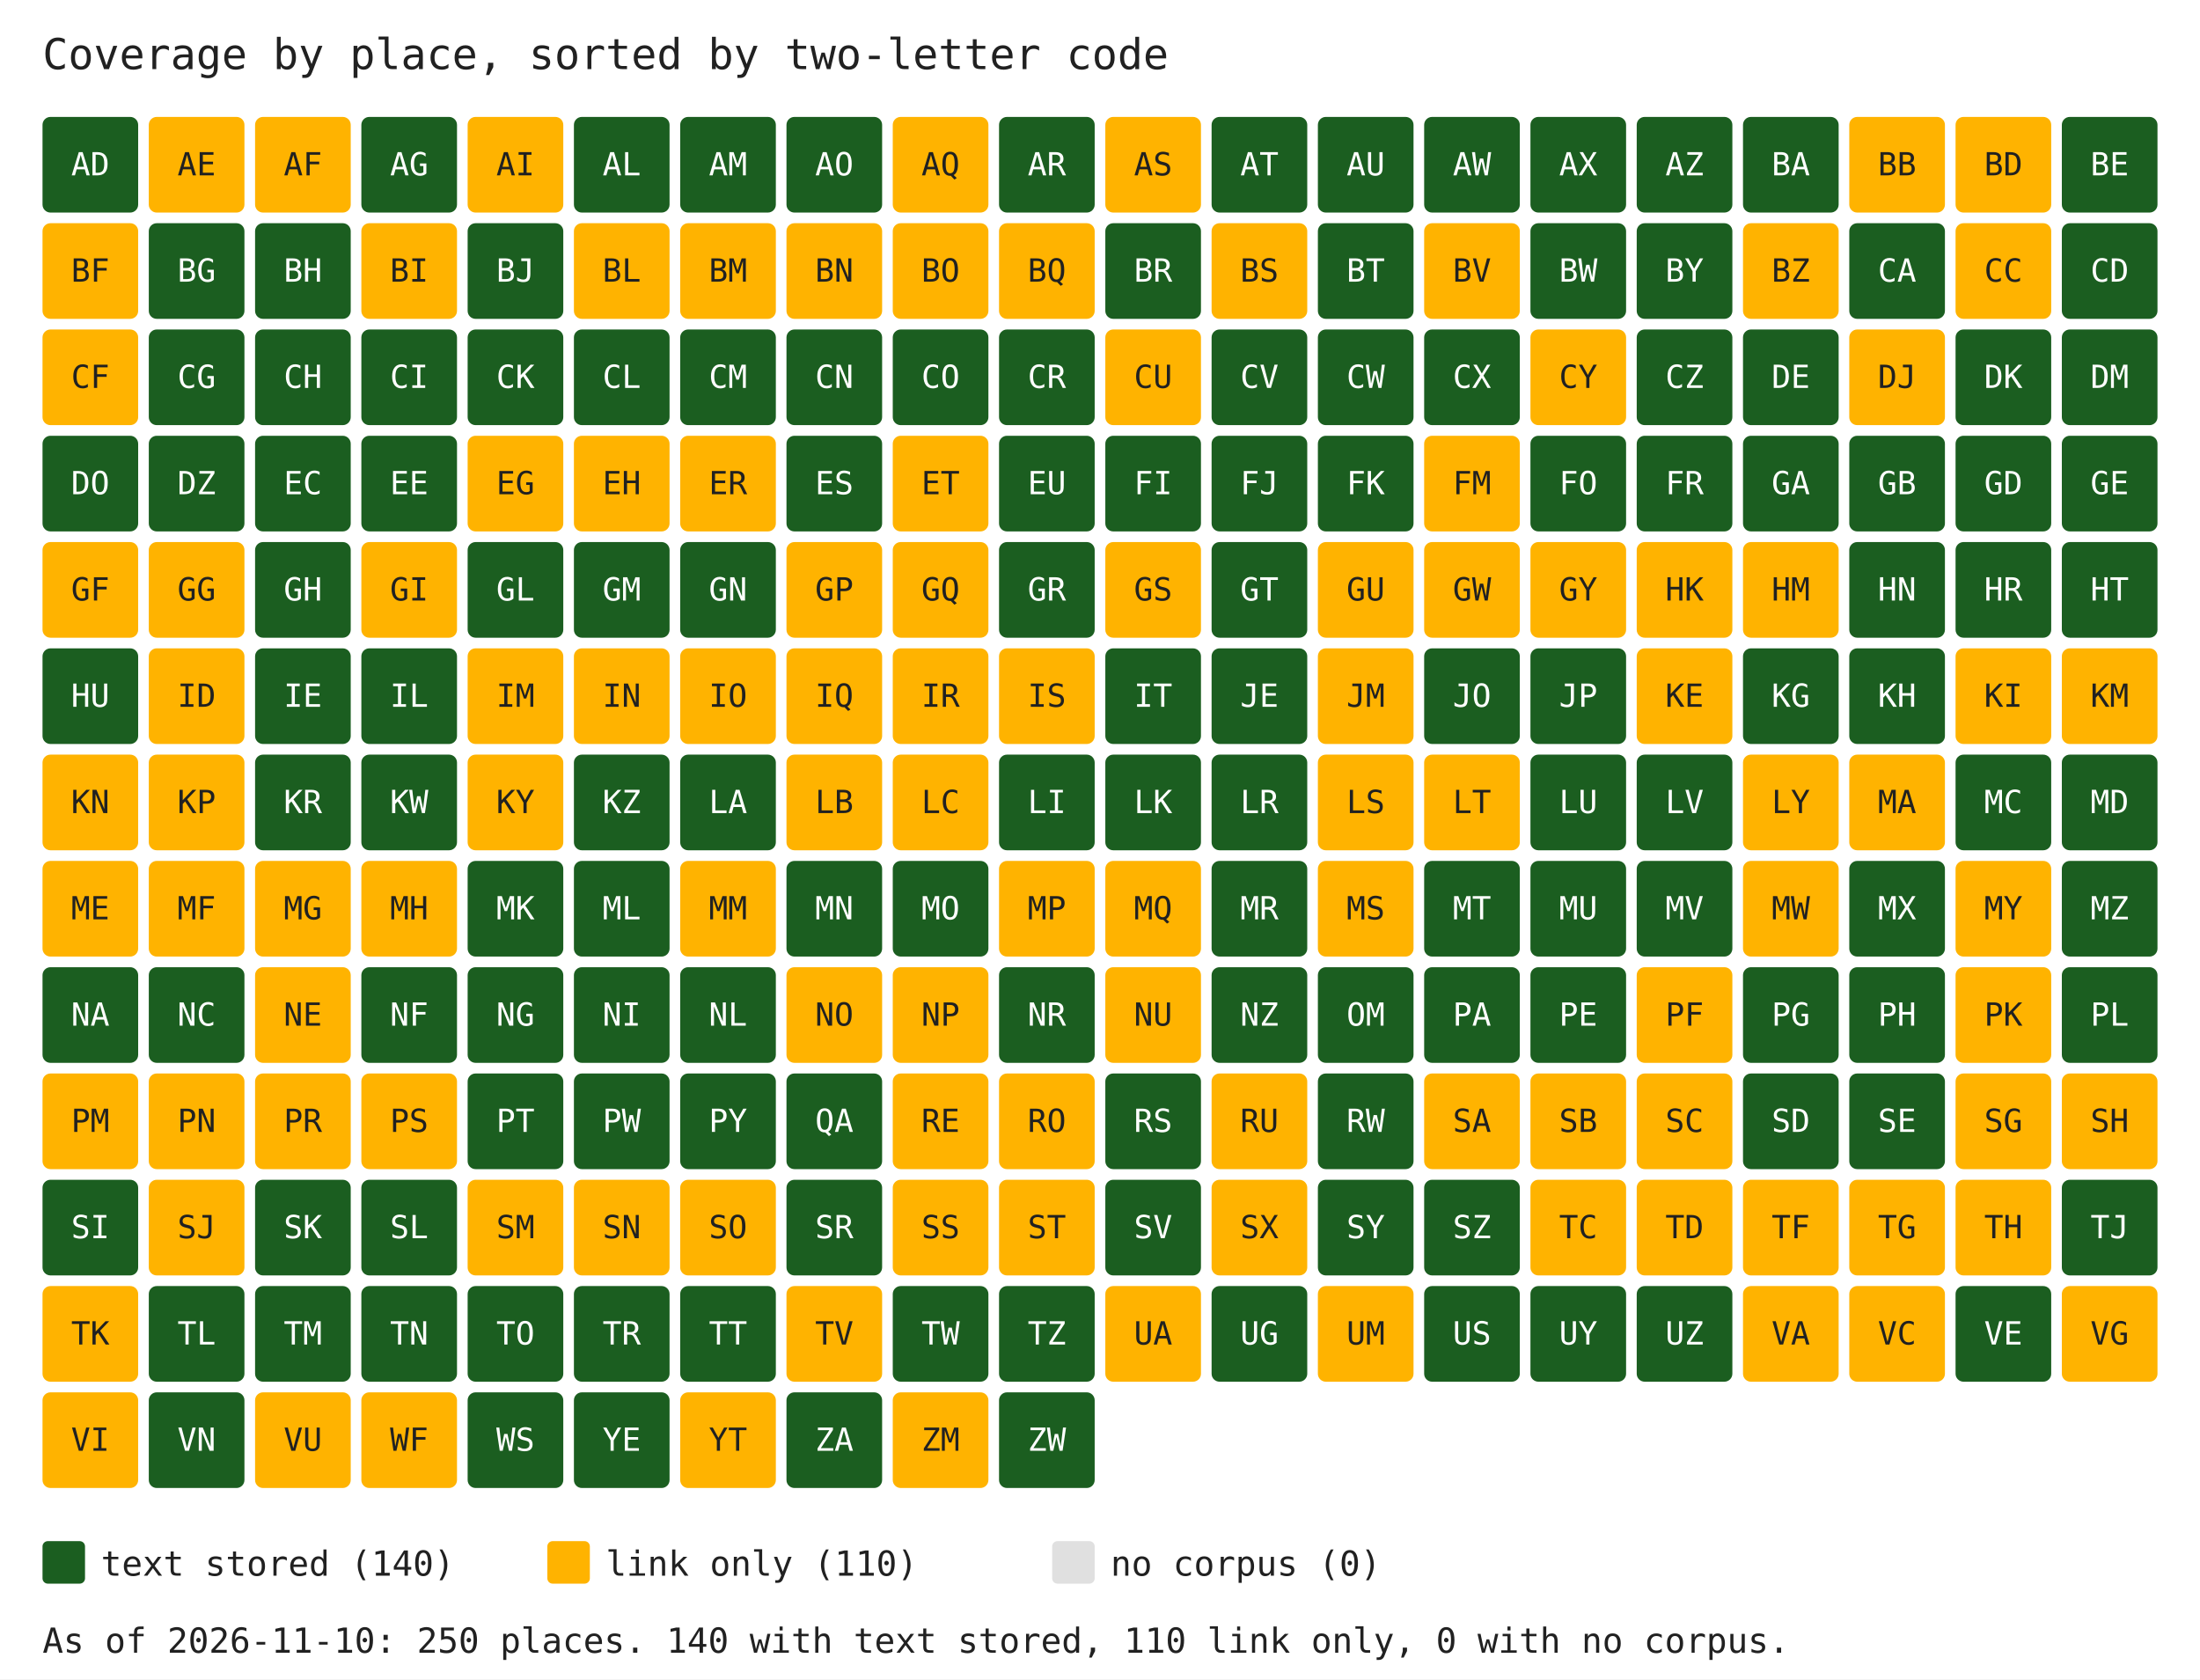
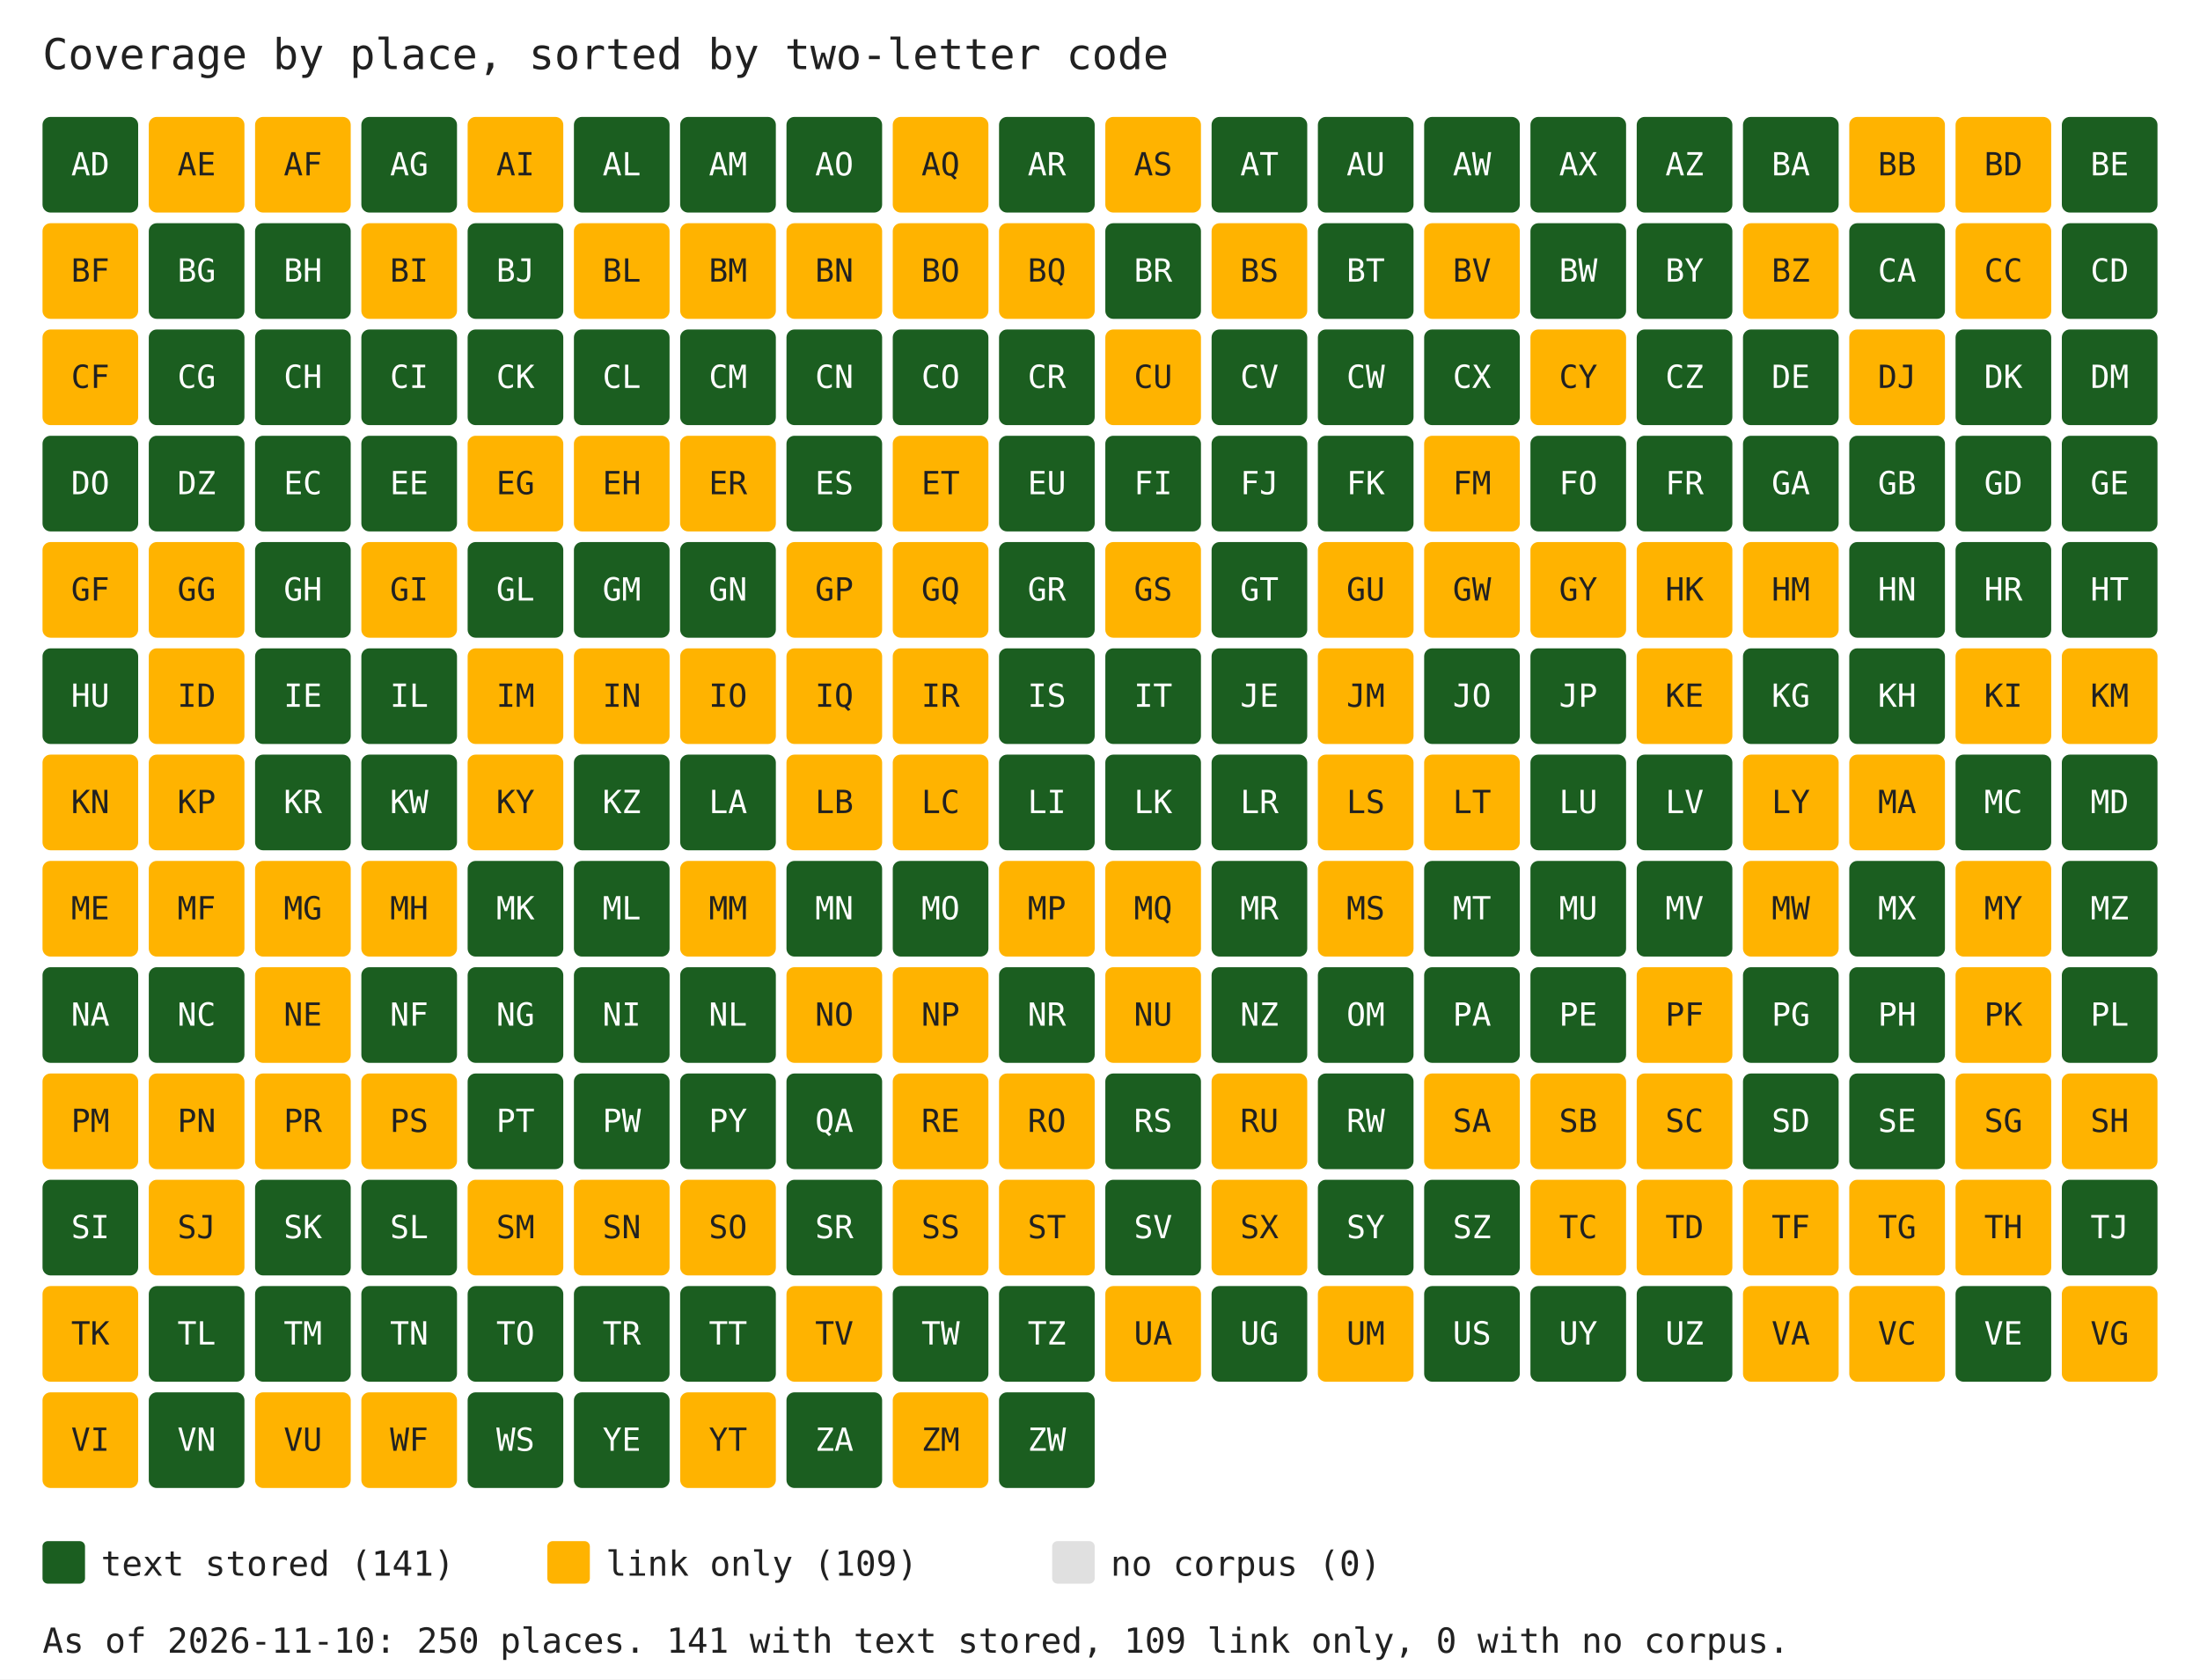
<svg xmlns="http://www.w3.org/2000/svg" width="828" height="632" viewBox="0 0 828 632" role="img" aria-labelledby="t d" font-family="monospace">
  <rect width="828" height="632" fill="#ffffff" />
  <text x="16" y="26" font-size="16" fill="#212121">Coverage by place, sorted by two-letter code</text>
  <rect x="16" y="44" width="36" height="36" rx="3" fill="#1b5e20" />
  <text x="34" y="66" font-size="12" text-anchor="middle" fill="#ffffff">AD</text>
  <rect x="56" y="44" width="36" height="36" rx="3" fill="#ffb300" />
  <text x="74" y="66" font-size="12" text-anchor="middle" fill="#212121">AE</text>
  <rect x="96" y="44" width="36" height="36" rx="3" fill="#ffb300" />
  <text x="114" y="66" font-size="12" text-anchor="middle" fill="#212121">AF</text>
  <rect x="136" y="44" width="36" height="36" rx="3" fill="#1b5e20" />
  <text x="154" y="66" font-size="12" text-anchor="middle" fill="#ffffff">AG</text>
  <rect x="176" y="44" width="36" height="36" rx="3" fill="#ffb300" />
  <text x="194" y="66" font-size="12" text-anchor="middle" fill="#212121">AI</text>
  <rect x="216" y="44" width="36" height="36" rx="3" fill="#1b5e20" />
  <text x="234" y="66" font-size="12" text-anchor="middle" fill="#ffffff">AL</text>
  <rect x="256" y="44" width="36" height="36" rx="3" fill="#1b5e20" />
  <text x="274" y="66" font-size="12" text-anchor="middle" fill="#ffffff">AM</text>
  <rect x="296" y="44" width="36" height="36" rx="3" fill="#1b5e20" />
  <text x="314" y="66" font-size="12" text-anchor="middle" fill="#ffffff">AO</text>
  <rect x="336" y="44" width="36" height="36" rx="3" fill="#ffb300" />
  <text x="354" y="66" font-size="12" text-anchor="middle" fill="#212121">AQ</text>
  <rect x="376" y="44" width="36" height="36" rx="3" fill="#1b5e20" />
  <text x="394" y="66" font-size="12" text-anchor="middle" fill="#ffffff">AR</text>
  <rect x="416" y="44" width="36" height="36" rx="3" fill="#ffb300" />
  <text x="434" y="66" font-size="12" text-anchor="middle" fill="#212121">AS</text>
  <rect x="456" y="44" width="36" height="36" rx="3" fill="#1b5e20" />
  <text x="474" y="66" font-size="12" text-anchor="middle" fill="#ffffff">AT</text>
  <rect x="496" y="44" width="36" height="36" rx="3" fill="#1b5e20" />
  <text x="514" y="66" font-size="12" text-anchor="middle" fill="#ffffff">AU</text>
  <rect x="536" y="44" width="36" height="36" rx="3" fill="#1b5e20" />
  <text x="554" y="66" font-size="12" text-anchor="middle" fill="#ffffff">AW</text>
  <rect x="576" y="44" width="36" height="36" rx="3" fill="#1b5e20" />
  <text x="594" y="66" font-size="12" text-anchor="middle" fill="#ffffff">AX</text>
  <rect x="616" y="44" width="36" height="36" rx="3" fill="#1b5e20" />
  <text x="634" y="66" font-size="12" text-anchor="middle" fill="#ffffff">AZ</text>
  <rect x="656" y="44" width="36" height="36" rx="3" fill="#1b5e20" />
  <text x="674" y="66" font-size="12" text-anchor="middle" fill="#ffffff">BA</text>
  <rect x="696" y="44" width="36" height="36" rx="3" fill="#ffb300" />
  <text x="714" y="66" font-size="12" text-anchor="middle" fill="#212121">BB</text>
  <rect x="736" y="44" width="36" height="36" rx="3" fill="#ffb300" />
  <text x="754" y="66" font-size="12" text-anchor="middle" fill="#212121">BD</text>
  <rect x="776" y="44" width="36" height="36" rx="3" fill="#1b5e20" />
  <text x="794" y="66" font-size="12" text-anchor="middle" fill="#ffffff">BE</text>
  <rect x="16" y="84" width="36" height="36" rx="3" fill="#ffb300" />
  <text x="34" y="106" font-size="12" text-anchor="middle" fill="#212121">BF</text>
  <rect x="56" y="84" width="36" height="36" rx="3" fill="#1b5e20" />
  <text x="74" y="106" font-size="12" text-anchor="middle" fill="#ffffff">BG</text>
  <rect x="96" y="84" width="36" height="36" rx="3" fill="#1b5e20" />
  <text x="114" y="106" font-size="12" text-anchor="middle" fill="#ffffff">BH</text>
  <rect x="136" y="84" width="36" height="36" rx="3" fill="#ffb300" />
  <text x="154" y="106" font-size="12" text-anchor="middle" fill="#212121">BI</text>
  <rect x="176" y="84" width="36" height="36" rx="3" fill="#1b5e20" />
  <text x="194" y="106" font-size="12" text-anchor="middle" fill="#ffffff">BJ</text>
  <rect x="216" y="84" width="36" height="36" rx="3" fill="#ffb300" />
  <text x="234" y="106" font-size="12" text-anchor="middle" fill="#212121">BL</text>
  <rect x="256" y="84" width="36" height="36" rx="3" fill="#ffb300" />
  <text x="274" y="106" font-size="12" text-anchor="middle" fill="#212121">BM</text>
  <rect x="296" y="84" width="36" height="36" rx="3" fill="#ffb300" />
  <text x="314" y="106" font-size="12" text-anchor="middle" fill="#212121">BN</text>
  <rect x="336" y="84" width="36" height="36" rx="3" fill="#ffb300" />
  <text x="354" y="106" font-size="12" text-anchor="middle" fill="#212121">BO</text>
  <rect x="376" y="84" width="36" height="36" rx="3" fill="#ffb300" />
  <text x="394" y="106" font-size="12" text-anchor="middle" fill="#212121">BQ</text>
  <rect x="416" y="84" width="36" height="36" rx="3" fill="#1b5e20" />
  <text x="434" y="106" font-size="12" text-anchor="middle" fill="#ffffff">BR</text>
  <rect x="456" y="84" width="36" height="36" rx="3" fill="#ffb300" />
  <text x="474" y="106" font-size="12" text-anchor="middle" fill="#212121">BS</text>
  <rect x="496" y="84" width="36" height="36" rx="3" fill="#1b5e20" />
  <text x="514" y="106" font-size="12" text-anchor="middle" fill="#ffffff">BT</text>
  <rect x="536" y="84" width="36" height="36" rx="3" fill="#ffb300" />
  <text x="554" y="106" font-size="12" text-anchor="middle" fill="#212121">BV</text>
  <rect x="576" y="84" width="36" height="36" rx="3" fill="#1b5e20" />
  <text x="594" y="106" font-size="12" text-anchor="middle" fill="#ffffff">BW</text>
  <rect x="616" y="84" width="36" height="36" rx="3" fill="#1b5e20" />
  <text x="634" y="106" font-size="12" text-anchor="middle" fill="#ffffff">BY</text>
  <rect x="656" y="84" width="36" height="36" rx="3" fill="#ffb300" />
  <text x="674" y="106" font-size="12" text-anchor="middle" fill="#212121">BZ</text>
  <rect x="696" y="84" width="36" height="36" rx="3" fill="#1b5e20" />
  <text x="714" y="106" font-size="12" text-anchor="middle" fill="#ffffff">CA</text>
  <rect x="736" y="84" width="36" height="36" rx="3" fill="#ffb300" />
  <text x="754" y="106" font-size="12" text-anchor="middle" fill="#212121">CC</text>
  <rect x="776" y="84" width="36" height="36" rx="3" fill="#1b5e20" />
  <text x="794" y="106" font-size="12" text-anchor="middle" fill="#ffffff">CD</text>
  <rect x="16" y="124" width="36" height="36" rx="3" fill="#ffb300" />
  <text x="34" y="146" font-size="12" text-anchor="middle" fill="#212121">CF</text>
  <rect x="56" y="124" width="36" height="36" rx="3" fill="#1b5e20" />
  <text x="74" y="146" font-size="12" text-anchor="middle" fill="#ffffff">CG</text>
  <rect x="96" y="124" width="36" height="36" rx="3" fill="#1b5e20" />
  <text x="114" y="146" font-size="12" text-anchor="middle" fill="#ffffff">CH</text>
  <rect x="136" y="124" width="36" height="36" rx="3" fill="#1b5e20" />
  <text x="154" y="146" font-size="12" text-anchor="middle" fill="#ffffff">CI</text>
  <rect x="176" y="124" width="36" height="36" rx="3" fill="#1b5e20" />
  <text x="194" y="146" font-size="12" text-anchor="middle" fill="#ffffff">CK</text>
  <rect x="216" y="124" width="36" height="36" rx="3" fill="#1b5e20" />
  <text x="234" y="146" font-size="12" text-anchor="middle" fill="#ffffff">CL</text>
  <rect x="256" y="124" width="36" height="36" rx="3" fill="#1b5e20" />
  <text x="274" y="146" font-size="12" text-anchor="middle" fill="#ffffff">CM</text>
  <rect x="296" y="124" width="36" height="36" rx="3" fill="#1b5e20" />
  <text x="314" y="146" font-size="12" text-anchor="middle" fill="#ffffff">CN</text>
  <rect x="336" y="124" width="36" height="36" rx="3" fill="#1b5e20" />
  <text x="354" y="146" font-size="12" text-anchor="middle" fill="#ffffff">CO</text>
  <rect x="376" y="124" width="36" height="36" rx="3" fill="#1b5e20" />
  <text x="394" y="146" font-size="12" text-anchor="middle" fill="#ffffff">CR</text>
  <rect x="416" y="124" width="36" height="36" rx="3" fill="#ffb300" />
  <text x="434" y="146" font-size="12" text-anchor="middle" fill="#212121">CU</text>
  <rect x="456" y="124" width="36" height="36" rx="3" fill="#1b5e20" />
  <text x="474" y="146" font-size="12" text-anchor="middle" fill="#ffffff">CV</text>
  <rect x="496" y="124" width="36" height="36" rx="3" fill="#1b5e20" />
  <text x="514" y="146" font-size="12" text-anchor="middle" fill="#ffffff">CW</text>
  <rect x="536" y="124" width="36" height="36" rx="3" fill="#1b5e20" />
  <text x="554" y="146" font-size="12" text-anchor="middle" fill="#ffffff">CX</text>
  <rect x="576" y="124" width="36" height="36" rx="3" fill="#ffb300" />
  <text x="594" y="146" font-size="12" text-anchor="middle" fill="#212121">CY</text>
  <rect x="616" y="124" width="36" height="36" rx="3" fill="#1b5e20" />
  <text x="634" y="146" font-size="12" text-anchor="middle" fill="#ffffff">CZ</text>
  <rect x="656" y="124" width="36" height="36" rx="3" fill="#1b5e20" />
  <text x="674" y="146" font-size="12" text-anchor="middle" fill="#ffffff">DE</text>
  <rect x="696" y="124" width="36" height="36" rx="3" fill="#ffb300" />
  <text x="714" y="146" font-size="12" text-anchor="middle" fill="#212121">DJ</text>
  <rect x="736" y="124" width="36" height="36" rx="3" fill="#1b5e20" />
  <text x="754" y="146" font-size="12" text-anchor="middle" fill="#ffffff">DK</text>
  <rect x="776" y="124" width="36" height="36" rx="3" fill="#1b5e20" />
  <text x="794" y="146" font-size="12" text-anchor="middle" fill="#ffffff">DM</text>
  <rect x="16" y="164" width="36" height="36" rx="3" fill="#1b5e20" />
  <text x="34" y="186" font-size="12" text-anchor="middle" fill="#ffffff">DO</text>
  <rect x="56" y="164" width="36" height="36" rx="3" fill="#1b5e20" />
  <text x="74" y="186" font-size="12" text-anchor="middle" fill="#ffffff">DZ</text>
  <rect x="96" y="164" width="36" height="36" rx="3" fill="#1b5e20" />
  <text x="114" y="186" font-size="12" text-anchor="middle" fill="#ffffff">EC</text>
  <rect x="136" y="164" width="36" height="36" rx="3" fill="#1b5e20" />
  <text x="154" y="186" font-size="12" text-anchor="middle" fill="#ffffff">EE</text>
  <rect x="176" y="164" width="36" height="36" rx="3" fill="#ffb300" />
  <text x="194" y="186" font-size="12" text-anchor="middle" fill="#212121">EG</text>
  <rect x="216" y="164" width="36" height="36" rx="3" fill="#ffb300" />
  <text x="234" y="186" font-size="12" text-anchor="middle" fill="#212121">EH</text>
  <rect x="256" y="164" width="36" height="36" rx="3" fill="#ffb300" />
  <text x="274" y="186" font-size="12" text-anchor="middle" fill="#212121">ER</text>
  <rect x="296" y="164" width="36" height="36" rx="3" fill="#1b5e20" />
  <text x="314" y="186" font-size="12" text-anchor="middle" fill="#ffffff">ES</text>
  <rect x="336" y="164" width="36" height="36" rx="3" fill="#ffb300" />
  <text x="354" y="186" font-size="12" text-anchor="middle" fill="#212121">ET</text>
  <rect x="376" y="164" width="36" height="36" rx="3" fill="#1b5e20" />
  <text x="394" y="186" font-size="12" text-anchor="middle" fill="#ffffff">EU</text>
  <rect x="416" y="164" width="36" height="36" rx="3" fill="#1b5e20" />
  <text x="434" y="186" font-size="12" text-anchor="middle" fill="#ffffff">FI</text>
  <rect x="456" y="164" width="36" height="36" rx="3" fill="#1b5e20" />
  <text x="474" y="186" font-size="12" text-anchor="middle" fill="#ffffff">FJ</text>
  <rect x="496" y="164" width="36" height="36" rx="3" fill="#1b5e20" />
  <text x="514" y="186" font-size="12" text-anchor="middle" fill="#ffffff">FK</text>
  <rect x="536" y="164" width="36" height="36" rx="3" fill="#ffb300" />
  <text x="554" y="186" font-size="12" text-anchor="middle" fill="#212121">FM</text>
  <rect x="576" y="164" width="36" height="36" rx="3" fill="#1b5e20" />
  <text x="594" y="186" font-size="12" text-anchor="middle" fill="#ffffff">FO</text>
  <rect x="616" y="164" width="36" height="36" rx="3" fill="#1b5e20" />
  <text x="634" y="186" font-size="12" text-anchor="middle" fill="#ffffff">FR</text>
  <rect x="656" y="164" width="36" height="36" rx="3" fill="#1b5e20" />
  <text x="674" y="186" font-size="12" text-anchor="middle" fill="#ffffff">GA</text>
  <rect x="696" y="164" width="36" height="36" rx="3" fill="#1b5e20" />
  <text x="714" y="186" font-size="12" text-anchor="middle" fill="#ffffff">GB</text>
  <rect x="736" y="164" width="36" height="36" rx="3" fill="#1b5e20" />
  <text x="754" y="186" font-size="12" text-anchor="middle" fill="#ffffff">GD</text>
  <rect x="776" y="164" width="36" height="36" rx="3" fill="#1b5e20" />
  <text x="794" y="186" font-size="12" text-anchor="middle" fill="#ffffff">GE</text>
  <rect x="16" y="204" width="36" height="36" rx="3" fill="#ffb300" />
  <text x="34" y="226" font-size="12" text-anchor="middle" fill="#212121">GF</text>
  <rect x="56" y="204" width="36" height="36" rx="3" fill="#ffb300" />
  <text x="74" y="226" font-size="12" text-anchor="middle" fill="#212121">GG</text>
  <rect x="96" y="204" width="36" height="36" rx="3" fill="#1b5e20" />
  <text x="114" y="226" font-size="12" text-anchor="middle" fill="#ffffff">GH</text>
  <rect x="136" y="204" width="36" height="36" rx="3" fill="#ffb300" />
  <text x="154" y="226" font-size="12" text-anchor="middle" fill="#212121">GI</text>
  <rect x="176" y="204" width="36" height="36" rx="3" fill="#1b5e20" />
  <text x="194" y="226" font-size="12" text-anchor="middle" fill="#ffffff">GL</text>
  <rect x="216" y="204" width="36" height="36" rx="3" fill="#1b5e20" />
  <text x="234" y="226" font-size="12" text-anchor="middle" fill="#ffffff">GM</text>
  <rect x="256" y="204" width="36" height="36" rx="3" fill="#1b5e20" />
  <text x="274" y="226" font-size="12" text-anchor="middle" fill="#ffffff">GN</text>
  <rect x="296" y="204" width="36" height="36" rx="3" fill="#ffb300" />
  <text x="314" y="226" font-size="12" text-anchor="middle" fill="#212121">GP</text>
  <rect x="336" y="204" width="36" height="36" rx="3" fill="#ffb300" />
  <text x="354" y="226" font-size="12" text-anchor="middle" fill="#212121">GQ</text>
  <rect x="376" y="204" width="36" height="36" rx="3" fill="#1b5e20" />
  <text x="394" y="226" font-size="12" text-anchor="middle" fill="#ffffff">GR</text>
  <rect x="416" y="204" width="36" height="36" rx="3" fill="#ffb300" />
  <text x="434" y="226" font-size="12" text-anchor="middle" fill="#212121">GS</text>
  <rect x="456" y="204" width="36" height="36" rx="3" fill="#1b5e20" />
  <text x="474" y="226" font-size="12" text-anchor="middle" fill="#ffffff">GT</text>
  <rect x="496" y="204" width="36" height="36" rx="3" fill="#ffb300" />
  <text x="514" y="226" font-size="12" text-anchor="middle" fill="#212121">GU</text>
  <rect x="536" y="204" width="36" height="36" rx="3" fill="#ffb300" />
  <text x="554" y="226" font-size="12" text-anchor="middle" fill="#212121">GW</text>
  <rect x="576" y="204" width="36" height="36" rx="3" fill="#ffb300" />
  <text x="594" y="226" font-size="12" text-anchor="middle" fill="#212121">GY</text>
  <rect x="616" y="204" width="36" height="36" rx="3" fill="#ffb300" />
  <text x="634" y="226" font-size="12" text-anchor="middle" fill="#212121">HK</text>
  <rect x="656" y="204" width="36" height="36" rx="3" fill="#ffb300" />
  <text x="674" y="226" font-size="12" text-anchor="middle" fill="#212121">HM</text>
  <rect x="696" y="204" width="36" height="36" rx="3" fill="#1b5e20" />
  <text x="714" y="226" font-size="12" text-anchor="middle" fill="#ffffff">HN</text>
  <rect x="736" y="204" width="36" height="36" rx="3" fill="#1b5e20" />
  <text x="754" y="226" font-size="12" text-anchor="middle" fill="#ffffff">HR</text>
  <rect x="776" y="204" width="36" height="36" rx="3" fill="#1b5e20" />
  <text x="794" y="226" font-size="12" text-anchor="middle" fill="#ffffff">HT</text>
  <rect x="16" y="244" width="36" height="36" rx="3" fill="#1b5e20" />
  <text x="34" y="266" font-size="12" text-anchor="middle" fill="#ffffff">HU</text>
  <rect x="56" y="244" width="36" height="36" rx="3" fill="#ffb300" />
  <text x="74" y="266" font-size="12" text-anchor="middle" fill="#212121">ID</text>
  <rect x="96" y="244" width="36" height="36" rx="3" fill="#1b5e20" />
  <text x="114" y="266" font-size="12" text-anchor="middle" fill="#ffffff">IE</text>
  <rect x="136" y="244" width="36" height="36" rx="3" fill="#1b5e20" />
  <text x="154" y="266" font-size="12" text-anchor="middle" fill="#ffffff">IL</text>
  <rect x="176" y="244" width="36" height="36" rx="3" fill="#ffb300" />
  <text x="194" y="266" font-size="12" text-anchor="middle" fill="#212121">IM</text>
  <rect x="216" y="244" width="36" height="36" rx="3" fill="#ffb300" />
  <text x="234" y="266" font-size="12" text-anchor="middle" fill="#212121">IN</text>
  <rect x="256" y="244" width="36" height="36" rx="3" fill="#ffb300" />
  <text x="274" y="266" font-size="12" text-anchor="middle" fill="#212121">IO</text>
  <rect x="296" y="244" width="36" height="36" rx="3" fill="#ffb300" />
  <text x="314" y="266" font-size="12" text-anchor="middle" fill="#212121">IQ</text>
  <rect x="336" y="244" width="36" height="36" rx="3" fill="#ffb300" />
  <text x="354" y="266" font-size="12" text-anchor="middle" fill="#212121">IR</text>
-   <rect x="376" y="244" width="36" height="36" rx="3" fill="#ffb300" />
-   <text x="394" y="266" font-size="12" text-anchor="middle" fill="#212121">IS</text>
+   <rect x="376" y="244" width="36" height="36" rx="3" fill="#1b5e20" />
+   <text x="394" y="266" font-size="12" text-anchor="middle" fill="#ffffff">IS</text>
  <rect x="416" y="244" width="36" height="36" rx="3" fill="#1b5e20" />
  <text x="434" y="266" font-size="12" text-anchor="middle" fill="#ffffff">IT</text>
  <rect x="456" y="244" width="36" height="36" rx="3" fill="#1b5e20" />
  <text x="474" y="266" font-size="12" text-anchor="middle" fill="#ffffff">JE</text>
  <rect x="496" y="244" width="36" height="36" rx="3" fill="#ffb300" />
  <text x="514" y="266" font-size="12" text-anchor="middle" fill="#212121">JM</text>
  <rect x="536" y="244" width="36" height="36" rx="3" fill="#1b5e20" />
  <text x="554" y="266" font-size="12" text-anchor="middle" fill="#ffffff">JO</text>
  <rect x="576" y="244" width="36" height="36" rx="3" fill="#1b5e20" />
  <text x="594" y="266" font-size="12" text-anchor="middle" fill="#ffffff">JP</text>
  <rect x="616" y="244" width="36" height="36" rx="3" fill="#ffb300" />
  <text x="634" y="266" font-size="12" text-anchor="middle" fill="#212121">KE</text>
  <rect x="656" y="244" width="36" height="36" rx="3" fill="#1b5e20" />
  <text x="674" y="266" font-size="12" text-anchor="middle" fill="#ffffff">KG</text>
  <rect x="696" y="244" width="36" height="36" rx="3" fill="#1b5e20" />
  <text x="714" y="266" font-size="12" text-anchor="middle" fill="#ffffff">KH</text>
  <rect x="736" y="244" width="36" height="36" rx="3" fill="#ffb300" />
  <text x="754" y="266" font-size="12" text-anchor="middle" fill="#212121">KI</text>
  <rect x="776" y="244" width="36" height="36" rx="3" fill="#ffb300" />
  <text x="794" y="266" font-size="12" text-anchor="middle" fill="#212121">KM</text>
  <rect x="16" y="284" width="36" height="36" rx="3" fill="#ffb300" />
  <text x="34" y="306" font-size="12" text-anchor="middle" fill="#212121">KN</text>
  <rect x="56" y="284" width="36" height="36" rx="3" fill="#ffb300" />
  <text x="74" y="306" font-size="12" text-anchor="middle" fill="#212121">KP</text>
  <rect x="96" y="284" width="36" height="36" rx="3" fill="#1b5e20" />
  <text x="114" y="306" font-size="12" text-anchor="middle" fill="#ffffff">KR</text>
  <rect x="136" y="284" width="36" height="36" rx="3" fill="#1b5e20" />
  <text x="154" y="306" font-size="12" text-anchor="middle" fill="#ffffff">KW</text>
  <rect x="176" y="284" width="36" height="36" rx="3" fill="#ffb300" />
  <text x="194" y="306" font-size="12" text-anchor="middle" fill="#212121">KY</text>
  <rect x="216" y="284" width="36" height="36" rx="3" fill="#1b5e20" />
  <text x="234" y="306" font-size="12" text-anchor="middle" fill="#ffffff">KZ</text>
  <rect x="256" y="284" width="36" height="36" rx="3" fill="#1b5e20" />
  <text x="274" y="306" font-size="12" text-anchor="middle" fill="#ffffff">LA</text>
  <rect x="296" y="284" width="36" height="36" rx="3" fill="#ffb300" />
  <text x="314" y="306" font-size="12" text-anchor="middle" fill="#212121">LB</text>
  <rect x="336" y="284" width="36" height="36" rx="3" fill="#ffb300" />
  <text x="354" y="306" font-size="12" text-anchor="middle" fill="#212121">LC</text>
  <rect x="376" y="284" width="36" height="36" rx="3" fill="#1b5e20" />
  <text x="394" y="306" font-size="12" text-anchor="middle" fill="#ffffff">LI</text>
  <rect x="416" y="284" width="36" height="36" rx="3" fill="#1b5e20" />
  <text x="434" y="306" font-size="12" text-anchor="middle" fill="#ffffff">LK</text>
  <rect x="456" y="284" width="36" height="36" rx="3" fill="#1b5e20" />
  <text x="474" y="306" font-size="12" text-anchor="middle" fill="#ffffff">LR</text>
  <rect x="496" y="284" width="36" height="36" rx="3" fill="#ffb300" />
  <text x="514" y="306" font-size="12" text-anchor="middle" fill="#212121">LS</text>
  <rect x="536" y="284" width="36" height="36" rx="3" fill="#ffb300" />
  <text x="554" y="306" font-size="12" text-anchor="middle" fill="#212121">LT</text>
  <rect x="576" y="284" width="36" height="36" rx="3" fill="#1b5e20" />
  <text x="594" y="306" font-size="12" text-anchor="middle" fill="#ffffff">LU</text>
  <rect x="616" y="284" width="36" height="36" rx="3" fill="#1b5e20" />
  <text x="634" y="306" font-size="12" text-anchor="middle" fill="#ffffff">LV</text>
  <rect x="656" y="284" width="36" height="36" rx="3" fill="#ffb300" />
  <text x="674" y="306" font-size="12" text-anchor="middle" fill="#212121">LY</text>
  <rect x="696" y="284" width="36" height="36" rx="3" fill="#ffb300" />
  <text x="714" y="306" font-size="12" text-anchor="middle" fill="#212121">MA</text>
  <rect x="736" y="284" width="36" height="36" rx="3" fill="#1b5e20" />
  <text x="754" y="306" font-size="12" text-anchor="middle" fill="#ffffff">MC</text>
  <rect x="776" y="284" width="36" height="36" rx="3" fill="#1b5e20" />
  <text x="794" y="306" font-size="12" text-anchor="middle" fill="#ffffff">MD</text>
  <rect x="16" y="324" width="36" height="36" rx="3" fill="#ffb300" />
  <text x="34" y="346" font-size="12" text-anchor="middle" fill="#212121">ME</text>
  <rect x="56" y="324" width="36" height="36" rx="3" fill="#ffb300" />
  <text x="74" y="346" font-size="12" text-anchor="middle" fill="#212121">MF</text>
  <rect x="96" y="324" width="36" height="36" rx="3" fill="#ffb300" />
  <text x="114" y="346" font-size="12" text-anchor="middle" fill="#212121">MG</text>
  <rect x="136" y="324" width="36" height="36" rx="3" fill="#ffb300" />
  <text x="154" y="346" font-size="12" text-anchor="middle" fill="#212121">MH</text>
  <rect x="176" y="324" width="36" height="36" rx="3" fill="#1b5e20" />
  <text x="194" y="346" font-size="12" text-anchor="middle" fill="#ffffff">MK</text>
  <rect x="216" y="324" width="36" height="36" rx="3" fill="#1b5e20" />
  <text x="234" y="346" font-size="12" text-anchor="middle" fill="#ffffff">ML</text>
  <rect x="256" y="324" width="36" height="36" rx="3" fill="#ffb300" />
  <text x="274" y="346" font-size="12" text-anchor="middle" fill="#212121">MM</text>
  <rect x="296" y="324" width="36" height="36" rx="3" fill="#1b5e20" />
  <text x="314" y="346" font-size="12" text-anchor="middle" fill="#ffffff">MN</text>
  <rect x="336" y="324" width="36" height="36" rx="3" fill="#1b5e20" />
  <text x="354" y="346" font-size="12" text-anchor="middle" fill="#ffffff">MO</text>
  <rect x="376" y="324" width="36" height="36" rx="3" fill="#ffb300" />
  <text x="394" y="346" font-size="12" text-anchor="middle" fill="#212121">MP</text>
  <rect x="416" y="324" width="36" height="36" rx="3" fill="#ffb300" />
  <text x="434" y="346" font-size="12" text-anchor="middle" fill="#212121">MQ</text>
  <rect x="456" y="324" width="36" height="36" rx="3" fill="#1b5e20" />
  <text x="474" y="346" font-size="12" text-anchor="middle" fill="#ffffff">MR</text>
  <rect x="496" y="324" width="36" height="36" rx="3" fill="#ffb300" />
  <text x="514" y="346" font-size="12" text-anchor="middle" fill="#212121">MS</text>
  <rect x="536" y="324" width="36" height="36" rx="3" fill="#1b5e20" />
  <text x="554" y="346" font-size="12" text-anchor="middle" fill="#ffffff">MT</text>
  <rect x="576" y="324" width="36" height="36" rx="3" fill="#1b5e20" />
  <text x="594" y="346" font-size="12" text-anchor="middle" fill="#ffffff">MU</text>
  <rect x="616" y="324" width="36" height="36" rx="3" fill="#1b5e20" />
  <text x="634" y="346" font-size="12" text-anchor="middle" fill="#ffffff">MV</text>
  <rect x="656" y="324" width="36" height="36" rx="3" fill="#ffb300" />
  <text x="674" y="346" font-size="12" text-anchor="middle" fill="#212121">MW</text>
  <rect x="696" y="324" width="36" height="36" rx="3" fill="#1b5e20" />
  <text x="714" y="346" font-size="12" text-anchor="middle" fill="#ffffff">MX</text>
  <rect x="736" y="324" width="36" height="36" rx="3" fill="#ffb300" />
  <text x="754" y="346" font-size="12" text-anchor="middle" fill="#212121">MY</text>
  <rect x="776" y="324" width="36" height="36" rx="3" fill="#1b5e20" />
  <text x="794" y="346" font-size="12" text-anchor="middle" fill="#ffffff">MZ</text>
  <rect x="16" y="364" width="36" height="36" rx="3" fill="#1b5e20" />
  <text x="34" y="386" font-size="12" text-anchor="middle" fill="#ffffff">NA</text>
  <rect x="56" y="364" width="36" height="36" rx="3" fill="#1b5e20" />
  <text x="74" y="386" font-size="12" text-anchor="middle" fill="#ffffff">NC</text>
  <rect x="96" y="364" width="36" height="36" rx="3" fill="#ffb300" />
  <text x="114" y="386" font-size="12" text-anchor="middle" fill="#212121">NE</text>
  <rect x="136" y="364" width="36" height="36" rx="3" fill="#1b5e20" />
  <text x="154" y="386" font-size="12" text-anchor="middle" fill="#ffffff">NF</text>
  <rect x="176" y="364" width="36" height="36" rx="3" fill="#1b5e20" />
  <text x="194" y="386" font-size="12" text-anchor="middle" fill="#ffffff">NG</text>
  <rect x="216" y="364" width="36" height="36" rx="3" fill="#1b5e20" />
  <text x="234" y="386" font-size="12" text-anchor="middle" fill="#ffffff">NI</text>
  <rect x="256" y="364" width="36" height="36" rx="3" fill="#1b5e20" />
  <text x="274" y="386" font-size="12" text-anchor="middle" fill="#ffffff">NL</text>
  <rect x="296" y="364" width="36" height="36" rx="3" fill="#ffb300" />
  <text x="314" y="386" font-size="12" text-anchor="middle" fill="#212121">NO</text>
  <rect x="336" y="364" width="36" height="36" rx="3" fill="#ffb300" />
  <text x="354" y="386" font-size="12" text-anchor="middle" fill="#212121">NP</text>
  <rect x="376" y="364" width="36" height="36" rx="3" fill="#1b5e20" />
  <text x="394" y="386" font-size="12" text-anchor="middle" fill="#ffffff">NR</text>
  <rect x="416" y="364" width="36" height="36" rx="3" fill="#ffb300" />
  <text x="434" y="386" font-size="12" text-anchor="middle" fill="#212121">NU</text>
  <rect x="456" y="364" width="36" height="36" rx="3" fill="#1b5e20" />
  <text x="474" y="386" font-size="12" text-anchor="middle" fill="#ffffff">NZ</text>
  <rect x="496" y="364" width="36" height="36" rx="3" fill="#1b5e20" />
  <text x="514" y="386" font-size="12" text-anchor="middle" fill="#ffffff">OM</text>
  <rect x="536" y="364" width="36" height="36" rx="3" fill="#1b5e20" />
  <text x="554" y="386" font-size="12" text-anchor="middle" fill="#ffffff">PA</text>
  <rect x="576" y="364" width="36" height="36" rx="3" fill="#1b5e20" />
  <text x="594" y="386" font-size="12" text-anchor="middle" fill="#ffffff">PE</text>
  <rect x="616" y="364" width="36" height="36" rx="3" fill="#ffb300" />
  <text x="634" y="386" font-size="12" text-anchor="middle" fill="#212121">PF</text>
  <rect x="656" y="364" width="36" height="36" rx="3" fill="#1b5e20" />
  <text x="674" y="386" font-size="12" text-anchor="middle" fill="#ffffff">PG</text>
  <rect x="696" y="364" width="36" height="36" rx="3" fill="#1b5e20" />
  <text x="714" y="386" font-size="12" text-anchor="middle" fill="#ffffff">PH</text>
  <rect x="736" y="364" width="36" height="36" rx="3" fill="#ffb300" />
  <text x="754" y="386" font-size="12" text-anchor="middle" fill="#212121">PK</text>
  <rect x="776" y="364" width="36" height="36" rx="3" fill="#1b5e20" />
  <text x="794" y="386" font-size="12" text-anchor="middle" fill="#ffffff">PL</text>
  <rect x="16" y="404" width="36" height="36" rx="3" fill="#ffb300" />
  <text x="34" y="426" font-size="12" text-anchor="middle" fill="#212121">PM</text>
  <rect x="56" y="404" width="36" height="36" rx="3" fill="#ffb300" />
  <text x="74" y="426" font-size="12" text-anchor="middle" fill="#212121">PN</text>
  <rect x="96" y="404" width="36" height="36" rx="3" fill="#ffb300" />
  <text x="114" y="426" font-size="12" text-anchor="middle" fill="#212121">PR</text>
  <rect x="136" y="404" width="36" height="36" rx="3" fill="#ffb300" />
  <text x="154" y="426" font-size="12" text-anchor="middle" fill="#212121">PS</text>
  <rect x="176" y="404" width="36" height="36" rx="3" fill="#1b5e20" />
  <text x="194" y="426" font-size="12" text-anchor="middle" fill="#ffffff">PT</text>
  <rect x="216" y="404" width="36" height="36" rx="3" fill="#1b5e20" />
  <text x="234" y="426" font-size="12" text-anchor="middle" fill="#ffffff">PW</text>
  <rect x="256" y="404" width="36" height="36" rx="3" fill="#1b5e20" />
  <text x="274" y="426" font-size="12" text-anchor="middle" fill="#ffffff">PY</text>
  <rect x="296" y="404" width="36" height="36" rx="3" fill="#1b5e20" />
  <text x="314" y="426" font-size="12" text-anchor="middle" fill="#ffffff">QA</text>
  <rect x="336" y="404" width="36" height="36" rx="3" fill="#ffb300" />
  <text x="354" y="426" font-size="12" text-anchor="middle" fill="#212121">RE</text>
  <rect x="376" y="404" width="36" height="36" rx="3" fill="#ffb300" />
  <text x="394" y="426" font-size="12" text-anchor="middle" fill="#212121">RO</text>
  <rect x="416" y="404" width="36" height="36" rx="3" fill="#1b5e20" />
  <text x="434" y="426" font-size="12" text-anchor="middle" fill="#ffffff">RS</text>
  <rect x="456" y="404" width="36" height="36" rx="3" fill="#ffb300" />
  <text x="474" y="426" font-size="12" text-anchor="middle" fill="#212121">RU</text>
  <rect x="496" y="404" width="36" height="36" rx="3" fill="#1b5e20" />
  <text x="514" y="426" font-size="12" text-anchor="middle" fill="#ffffff">RW</text>
  <rect x="536" y="404" width="36" height="36" rx="3" fill="#ffb300" />
  <text x="554" y="426" font-size="12" text-anchor="middle" fill="#212121">SA</text>
  <rect x="576" y="404" width="36" height="36" rx="3" fill="#ffb300" />
  <text x="594" y="426" font-size="12" text-anchor="middle" fill="#212121">SB</text>
  <rect x="616" y="404" width="36" height="36" rx="3" fill="#ffb300" />
  <text x="634" y="426" font-size="12" text-anchor="middle" fill="#212121">SC</text>
  <rect x="656" y="404" width="36" height="36" rx="3" fill="#1b5e20" />
  <text x="674" y="426" font-size="12" text-anchor="middle" fill="#ffffff">SD</text>
  <rect x="696" y="404" width="36" height="36" rx="3" fill="#1b5e20" />
  <text x="714" y="426" font-size="12" text-anchor="middle" fill="#ffffff">SE</text>
  <rect x="736" y="404" width="36" height="36" rx="3" fill="#ffb300" />
  <text x="754" y="426" font-size="12" text-anchor="middle" fill="#212121">SG</text>
  <rect x="776" y="404" width="36" height="36" rx="3" fill="#ffb300" />
  <text x="794" y="426" font-size="12" text-anchor="middle" fill="#212121">SH</text>
  <rect x="16" y="444" width="36" height="36" rx="3" fill="#1b5e20" />
  <text x="34" y="466" font-size="12" text-anchor="middle" fill="#ffffff">SI</text>
  <rect x="56" y="444" width="36" height="36" rx="3" fill="#ffb300" />
  <text x="74" y="466" font-size="12" text-anchor="middle" fill="#212121">SJ</text>
  <rect x="96" y="444" width="36" height="36" rx="3" fill="#1b5e20" />
  <text x="114" y="466" font-size="12" text-anchor="middle" fill="#ffffff">SK</text>
  <rect x="136" y="444" width="36" height="36" rx="3" fill="#1b5e20" />
  <text x="154" y="466" font-size="12" text-anchor="middle" fill="#ffffff">SL</text>
  <rect x="176" y="444" width="36" height="36" rx="3" fill="#ffb300" />
  <text x="194" y="466" font-size="12" text-anchor="middle" fill="#212121">SM</text>
  <rect x="216" y="444" width="36" height="36" rx="3" fill="#ffb300" />
  <text x="234" y="466" font-size="12" text-anchor="middle" fill="#212121">SN</text>
  <rect x="256" y="444" width="36" height="36" rx="3" fill="#ffb300" />
  <text x="274" y="466" font-size="12" text-anchor="middle" fill="#212121">SO</text>
  <rect x="296" y="444" width="36" height="36" rx="3" fill="#1b5e20" />
  <text x="314" y="466" font-size="12" text-anchor="middle" fill="#ffffff">SR</text>
  <rect x="336" y="444" width="36" height="36" rx="3" fill="#ffb300" />
  <text x="354" y="466" font-size="12" text-anchor="middle" fill="#212121">SS</text>
  <rect x="376" y="444" width="36" height="36" rx="3" fill="#ffb300" />
  <text x="394" y="466" font-size="12" text-anchor="middle" fill="#212121">ST</text>
  <rect x="416" y="444" width="36" height="36" rx="3" fill="#1b5e20" />
  <text x="434" y="466" font-size="12" text-anchor="middle" fill="#ffffff">SV</text>
  <rect x="456" y="444" width="36" height="36" rx="3" fill="#ffb300" />
  <text x="474" y="466" font-size="12" text-anchor="middle" fill="#212121">SX</text>
  <rect x="496" y="444" width="36" height="36" rx="3" fill="#1b5e20" />
  <text x="514" y="466" font-size="12" text-anchor="middle" fill="#ffffff">SY</text>
  <rect x="536" y="444" width="36" height="36" rx="3" fill="#1b5e20" />
  <text x="554" y="466" font-size="12" text-anchor="middle" fill="#ffffff">SZ</text>
  <rect x="576" y="444" width="36" height="36" rx="3" fill="#ffb300" />
  <text x="594" y="466" font-size="12" text-anchor="middle" fill="#212121">TC</text>
  <rect x="616" y="444" width="36" height="36" rx="3" fill="#ffb300" />
  <text x="634" y="466" font-size="12" text-anchor="middle" fill="#212121">TD</text>
  <rect x="656" y="444" width="36" height="36" rx="3" fill="#ffb300" />
  <text x="674" y="466" font-size="12" text-anchor="middle" fill="#212121">TF</text>
  <rect x="696" y="444" width="36" height="36" rx="3" fill="#ffb300" />
  <text x="714" y="466" font-size="12" text-anchor="middle" fill="#212121">TG</text>
  <rect x="736" y="444" width="36" height="36" rx="3" fill="#ffb300" />
  <text x="754" y="466" font-size="12" text-anchor="middle" fill="#212121">TH</text>
  <rect x="776" y="444" width="36" height="36" rx="3" fill="#1b5e20" />
  <text x="794" y="466" font-size="12" text-anchor="middle" fill="#ffffff">TJ</text>
  <rect x="16" y="484" width="36" height="36" rx="3" fill="#ffb300" />
  <text x="34" y="506" font-size="12" text-anchor="middle" fill="#212121">TK</text>
  <rect x="56" y="484" width="36" height="36" rx="3" fill="#1b5e20" />
  <text x="74" y="506" font-size="12" text-anchor="middle" fill="#ffffff">TL</text>
  <rect x="96" y="484" width="36" height="36" rx="3" fill="#1b5e20" />
  <text x="114" y="506" font-size="12" text-anchor="middle" fill="#ffffff">TM</text>
  <rect x="136" y="484" width="36" height="36" rx="3" fill="#1b5e20" />
  <text x="154" y="506" font-size="12" text-anchor="middle" fill="#ffffff">TN</text>
  <rect x="176" y="484" width="36" height="36" rx="3" fill="#1b5e20" />
  <text x="194" y="506" font-size="12" text-anchor="middle" fill="#ffffff">TO</text>
  <rect x="216" y="484" width="36" height="36" rx="3" fill="#1b5e20" />
  <text x="234" y="506" font-size="12" text-anchor="middle" fill="#ffffff">TR</text>
  <rect x="256" y="484" width="36" height="36" rx="3" fill="#1b5e20" />
  <text x="274" y="506" font-size="12" text-anchor="middle" fill="#ffffff">TT</text>
  <rect x="296" y="484" width="36" height="36" rx="3" fill="#ffb300" />
  <text x="314" y="506" font-size="12" text-anchor="middle" fill="#212121">TV</text>
  <rect x="336" y="484" width="36" height="36" rx="3" fill="#1b5e20" />
  <text x="354" y="506" font-size="12" text-anchor="middle" fill="#ffffff">TW</text>
  <rect x="376" y="484" width="36" height="36" rx="3" fill="#1b5e20" />
  <text x="394" y="506" font-size="12" text-anchor="middle" fill="#ffffff">TZ</text>
  <rect x="416" y="484" width="36" height="36" rx="3" fill="#ffb300" />
  <text x="434" y="506" font-size="12" text-anchor="middle" fill="#212121">UA</text>
  <rect x="456" y="484" width="36" height="36" rx="3" fill="#1b5e20" />
  <text x="474" y="506" font-size="12" text-anchor="middle" fill="#ffffff">UG</text>
  <rect x="496" y="484" width="36" height="36" rx="3" fill="#ffb300" />
  <text x="514" y="506" font-size="12" text-anchor="middle" fill="#212121">UM</text>
  <rect x="536" y="484" width="36" height="36" rx="3" fill="#1b5e20" />
  <text x="554" y="506" font-size="12" text-anchor="middle" fill="#ffffff">US</text>
  <rect x="576" y="484" width="36" height="36" rx="3" fill="#1b5e20" />
  <text x="594" y="506" font-size="12" text-anchor="middle" fill="#ffffff">UY</text>
  <rect x="616" y="484" width="36" height="36" rx="3" fill="#1b5e20" />
  <text x="634" y="506" font-size="12" text-anchor="middle" fill="#ffffff">UZ</text>
  <rect x="656" y="484" width="36" height="36" rx="3" fill="#ffb300" />
  <text x="674" y="506" font-size="12" text-anchor="middle" fill="#212121">VA</text>
  <rect x="696" y="484" width="36" height="36" rx="3" fill="#ffb300" />
  <text x="714" y="506" font-size="12" text-anchor="middle" fill="#212121">VC</text>
  <rect x="736" y="484" width="36" height="36" rx="3" fill="#1b5e20" />
  <text x="754" y="506" font-size="12" text-anchor="middle" fill="#ffffff">VE</text>
  <rect x="776" y="484" width="36" height="36" rx="3" fill="#ffb300" />
  <text x="794" y="506" font-size="12" text-anchor="middle" fill="#212121">VG</text>
  <rect x="16" y="524" width="36" height="36" rx="3" fill="#ffb300" />
  <text x="34" y="546" font-size="12" text-anchor="middle" fill="#212121">VI</text>
  <rect x="56" y="524" width="36" height="36" rx="3" fill="#1b5e20" />
  <text x="74" y="546" font-size="12" text-anchor="middle" fill="#ffffff">VN</text>
  <rect x="96" y="524" width="36" height="36" rx="3" fill="#ffb300" />
  <text x="114" y="546" font-size="12" text-anchor="middle" fill="#212121">VU</text>
  <rect x="136" y="524" width="36" height="36" rx="3" fill="#ffb300" />
  <text x="154" y="546" font-size="12" text-anchor="middle" fill="#212121">WF</text>
  <rect x="176" y="524" width="36" height="36" rx="3" fill="#1b5e20" />
  <text x="194" y="546" font-size="12" text-anchor="middle" fill="#ffffff">WS</text>
  <rect x="216" y="524" width="36" height="36" rx="3" fill="#1b5e20" />
  <text x="234" y="546" font-size="12" text-anchor="middle" fill="#ffffff">YE</text>
  <rect x="256" y="524" width="36" height="36" rx="3" fill="#ffb300" />
  <text x="274" y="546" font-size="12" text-anchor="middle" fill="#212121">YT</text>
  <rect x="296" y="524" width="36" height="36" rx="3" fill="#1b5e20" />
  <text x="314" y="546" font-size="12" text-anchor="middle" fill="#ffffff">ZA</text>
  <rect x="336" y="524" width="36" height="36" rx="3" fill="#ffb300" />
  <text x="354" y="546" font-size="12" text-anchor="middle" fill="#212121">ZM</text>
  <rect x="376" y="524" width="36" height="36" rx="3" fill="#1b5e20" />
  <text x="394" y="546" font-size="12" text-anchor="middle" fill="#ffffff">ZW</text>
  <rect x="16" y="580" width="16" height="16" rx="2" fill="#1b5e20" />
-   <text x="38" y="593" font-size="13" fill="#212121">text stored (140)</text>
+   <text x="38" y="593" font-size="13" fill="#212121">text stored (141)</text>
  <rect x="206" y="580" width="16" height="16" rx="2" fill="#ffb300" />
-   <text x="228" y="593" font-size="13" fill="#212121">link only (110)</text>
+   <text x="228" y="593" font-size="13" fill="#212121">link only (109)</text>
  <rect x="396" y="580" width="16" height="16" rx="2" fill="#e0e0e0" />
  <text x="418" y="593" font-size="13" fill="#212121">no corpus (0)</text>
-   <text x="16" y="622" font-size="13" fill="#212121">As of 2026-11-10: 250 places. 140 with text stored, 110 link only, 0 with no corpus.</text>
+   <text x="16" y="622" font-size="13" fill="#212121">As of 2026-11-10: 250 places. 141 with text stored, 109 link only, 0 with no corpus.</text>
</svg>
